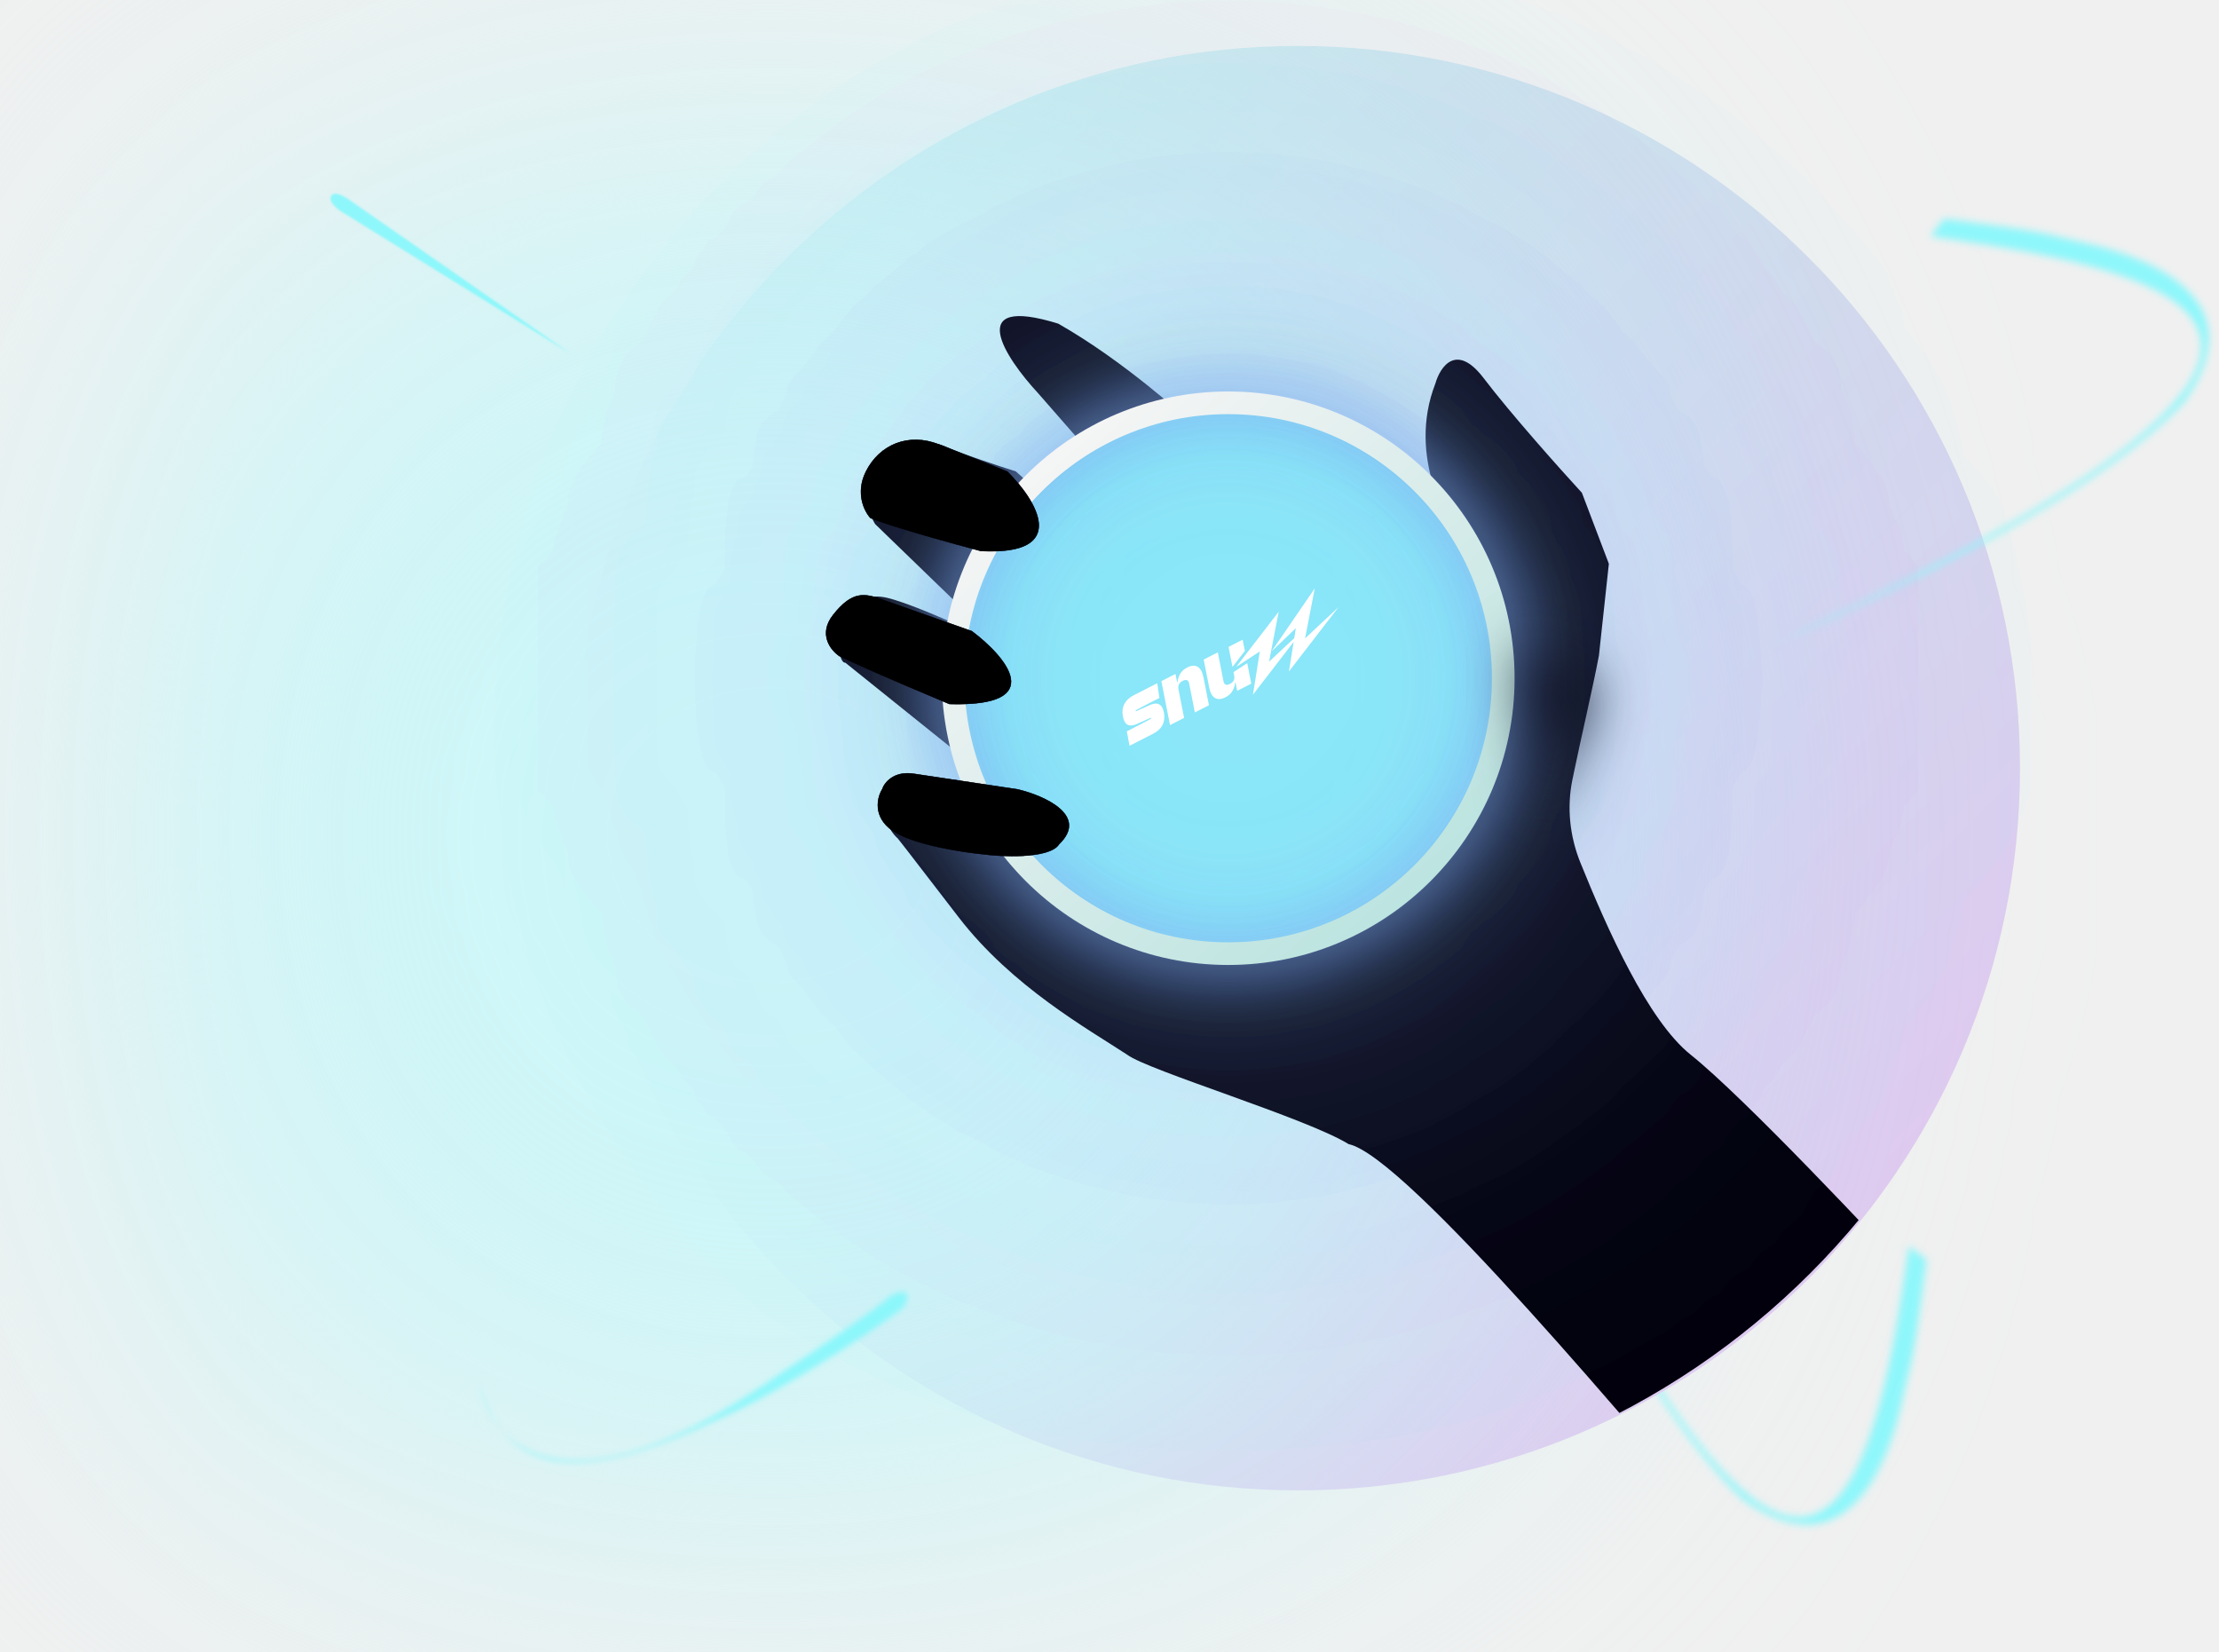
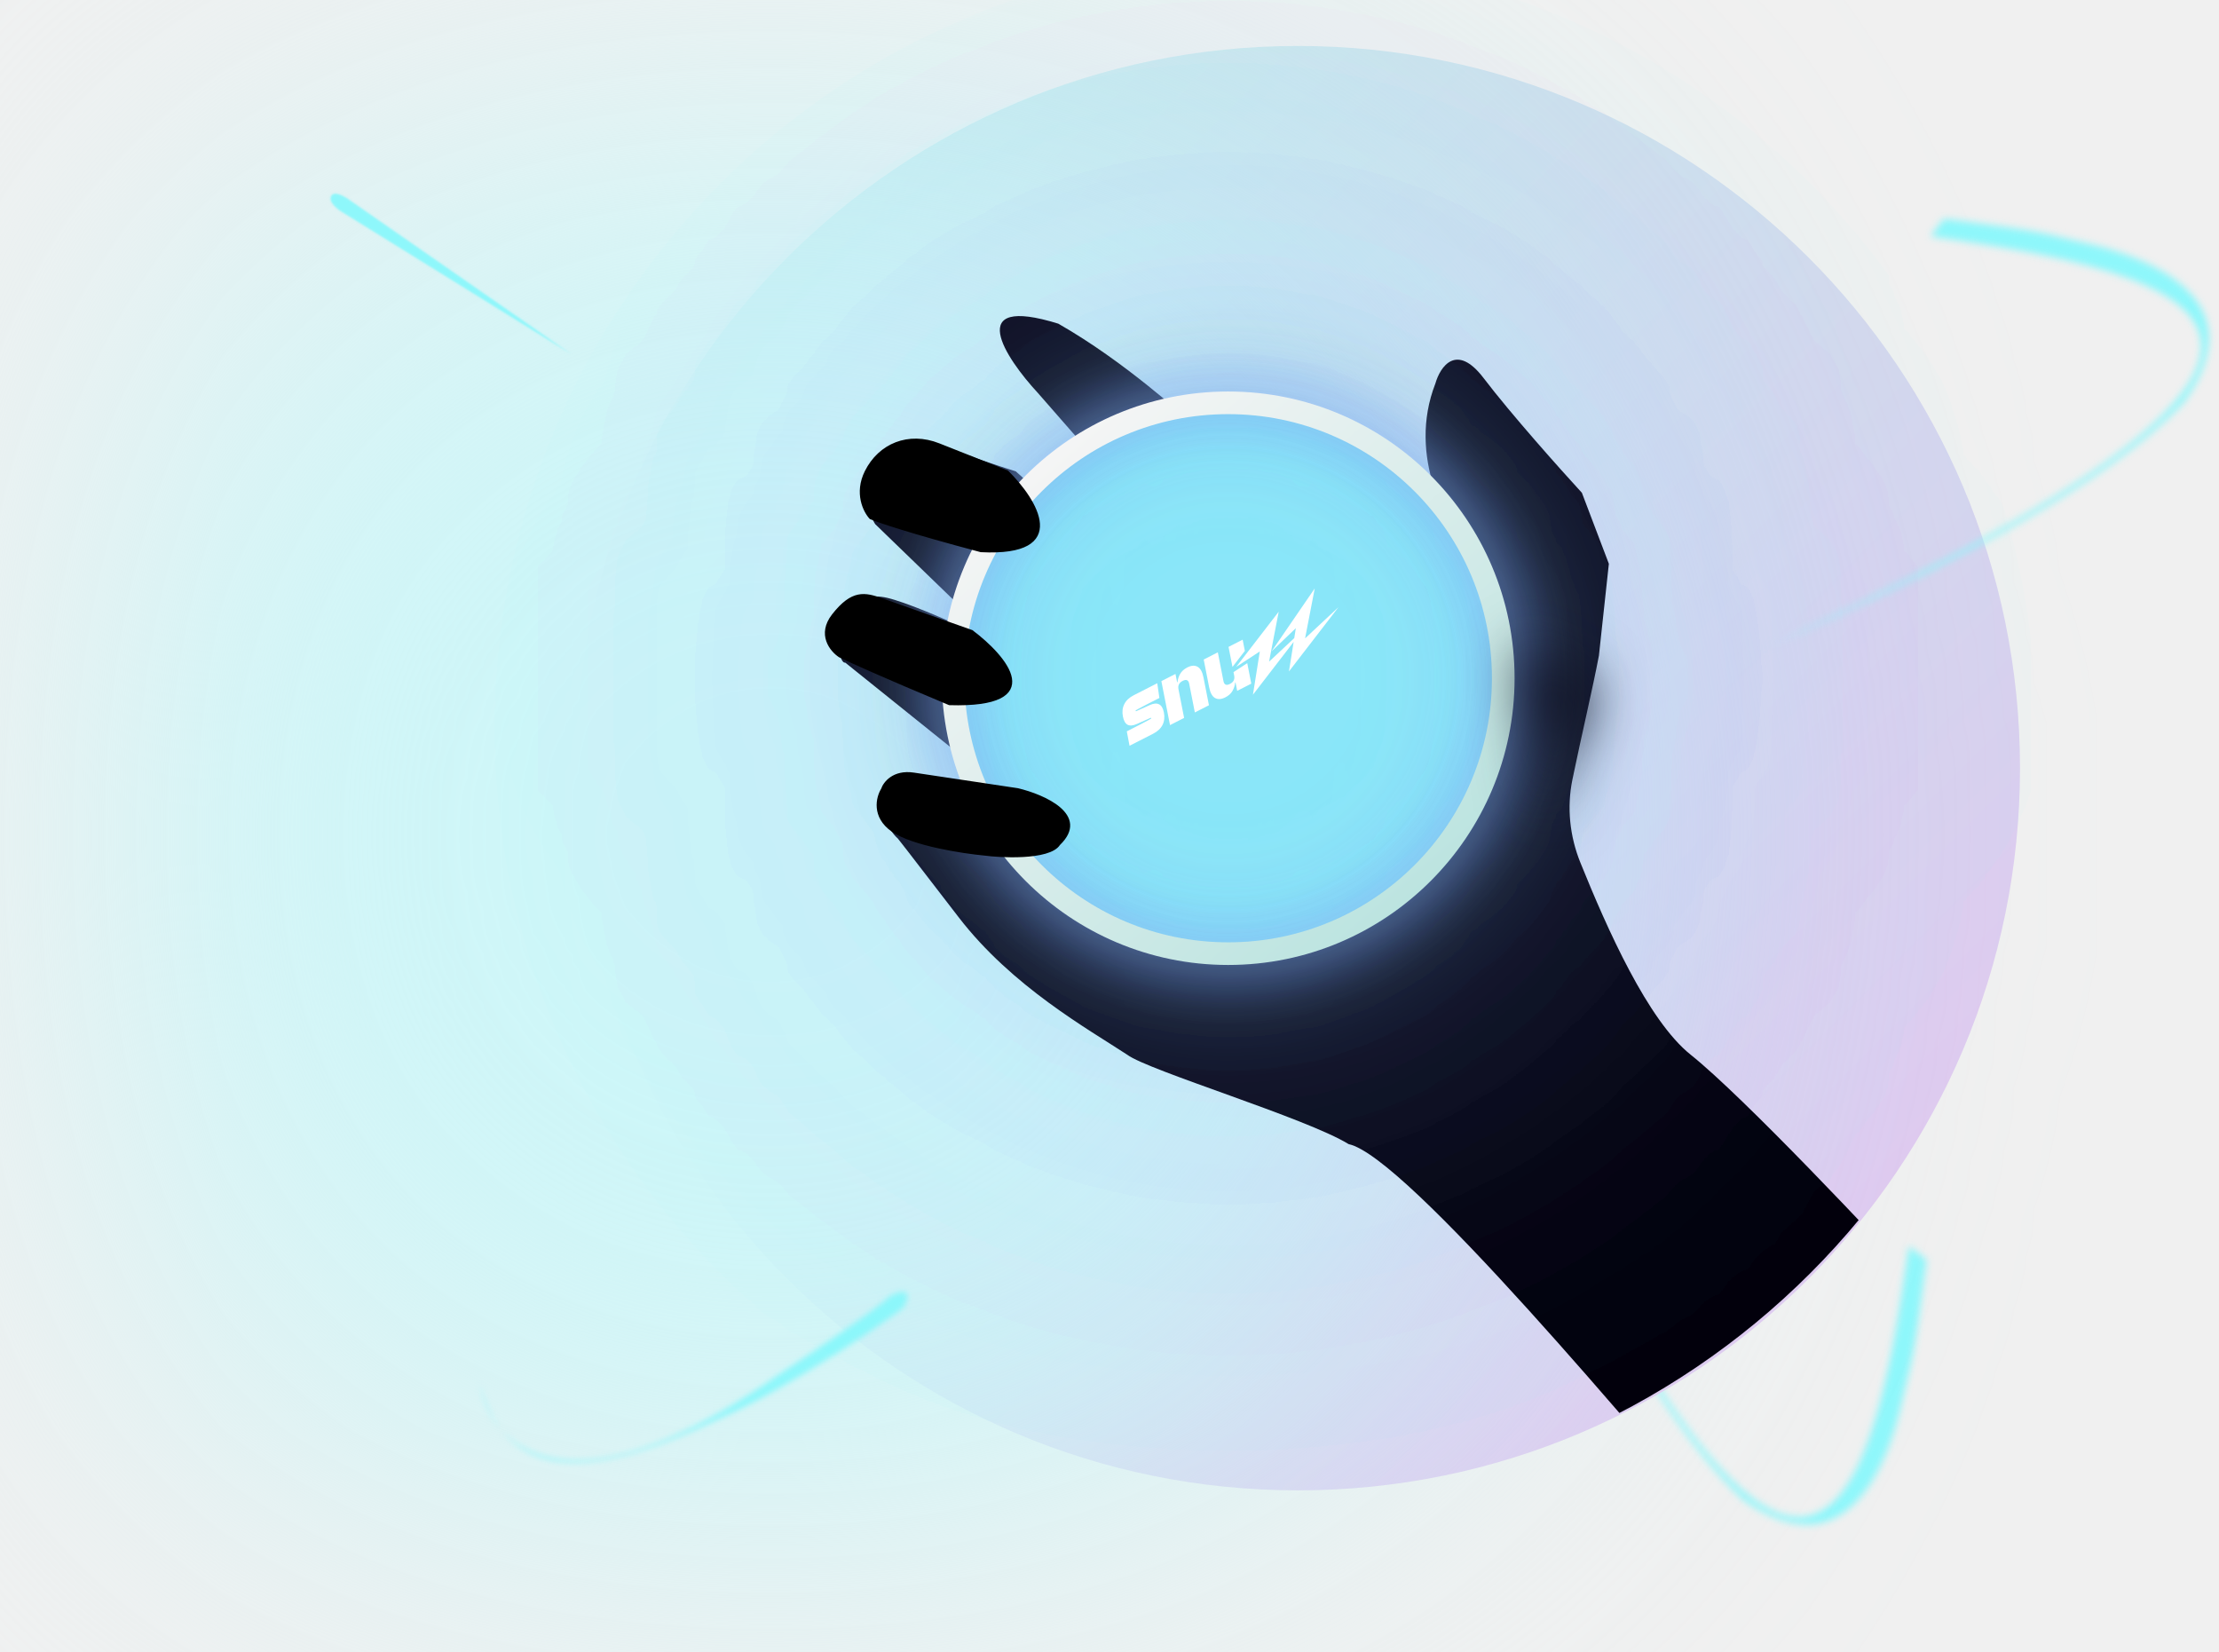
<svg xmlns="http://www.w3.org/2000/svg" viewBox="106.274 144.026 329.41 231.5" width="430px" height="320px">
  <defs>
    <filter id="filter0_f_7788_502" x="930.678" y="596.678" width="195.539" height="202.239" filterUnits="userSpaceOnUse" color-interpolation-filters="sRGB">
      <feFlood flood-opacity="0" result="BackgroundImageFix" />
      <feBlend mode="normal" in="SourceGraphic" in2="BackgroundImageFix" result="shape" />
      <feGaussianBlur stdDeviation="1.661" result="effect1_foregroundBlur_7788_502" />
    </filter>
    <linearGradient id="tealPurpleGradient" x1="0%" y1="0%" x2="100%" y2="100%">
      <stop offset="0" stop-color="#c2f0ea" />
      <stop offset="1" stop-color="#e3c2f0" />
    </linearGradient>
    <filter id="filter1_f_7788_502" x="0.413" y="-122.08" width="1230.13" height="1230.13" filterUnits="userSpaceOnUse" color-interpolation-filters="sRGB">
      <feFlood flood-opacity="0" result="BackgroundImageFix" />
      <feBlend mode="normal" in="SourceGraphic" in2="BackgroundImageFix" result="shape" />
      <feGaussianBlur stdDeviation="138.435" result="effect1_foregroundBlur_7788_502" />
    </filter>
    <filter id="filter2_f_7788_502" x="1047.81" y="219.162" width="202.239" height="195.539" filterUnits="userSpaceOnUse" color-interpolation-filters="sRGB">
      <feFlood flood-opacity="0" result="BackgroundImageFix" />
      <feBlend mode="normal" in="SourceGraphic" in2="BackgroundImageFix" result="shape" />
      <feGaussianBlur stdDeviation="1.661" result="effect1_foregroundBlur_7788_502" />
    </filter>
    <filter id="filter3_f_7788_502" x="421.172" y="210.358" width="108.089" height="72.856" filterUnits="userSpaceOnUse" color-interpolation-filters="sRGB">
      <feFlood flood-opacity="0" result="BackgroundImageFix" />
      <feBlend mode="normal" in="SourceGraphic" in2="BackgroundImageFix" result="shape" />
      <feGaussianBlur stdDeviation="0.595" result="effect1_foregroundBlur_7788_502" />
    </filter>
    <filter id="filter4_f_7788_502" x="485.239" y="690.977" width="192.9" height="79.935" filterUnits="userSpaceOnUse" color-interpolation-filters="sRGB">
      <feFlood flood-opacity="0" result="BackgroundImageFix" />
      <feBlend mode="normal" in="SourceGraphic" in2="BackgroundImageFix" result="shape" />
      <feGaussianBlur stdDeviation="1.301" result="effect1_foregroundBlur_7788_502" />
    </filter>
    <filter id="filter5_dddddd_7788_502" x="-329.767" y="-722.044" width="2292.23" height="2292.49" filterUnits="userSpaceOnUse" color-interpolation-filters="sRGB">
      <feFlood flood-opacity="0" result="BackgroundImageFix" />
      <feColorMatrix in="SourceAlpha" type="matrix" values="0 0 0 0 0 0 0 0 0 0 0 0 0 0 0 0 0 0 127 0" result="hardAlpha" />
      <feOffset />
      <feGaussianBlur stdDeviation="12.148" />
      <feColorMatrix type="matrix" values="0 0 0 0 0.49 0 0 0 0 0.667 0 0 0 0 0.949 0 0 0 1 0" />
      <feBlend mode="normal" in2="BackgroundImageFix" result="effect1_dropShadow_7788_502" />
      <feColorMatrix in="SourceAlpha" type="matrix" values="0 0 0 0 0 0 0 0 0 0 0 0 0 0 0 0 0 0 127 0" result="hardAlpha" />
      <feOffset />
      <feGaussianBlur stdDeviation="24.295" />
      <feColorMatrix type="matrix" values="0 0 0 0 0.49 0 0 0 0 0.667 0 0 0 0 0.949 0 0 0 1 0" />
      <feBlend mode="normal" in2="effect1_dropShadow_7788_502" result="effect2_dropShadow_7788_502" />
      <feColorMatrix in="SourceAlpha" type="matrix" values="0 0 0 0 0 0 0 0 0 0 0 0 0 0 0 0 0 0 127 0" result="hardAlpha" />
      <feOffset />
      <feGaussianBlur stdDeviation="85.034" />
      <feColorMatrix type="matrix" values="0 0 0 0 0.49 0 0 0 0 0.667 0 0 0 0 0.949 0 0 0 1 0" />
      <feBlend mode="normal" in2="effect2_dropShadow_7788_502" result="effect3_dropShadow_7788_502" />
      <feColorMatrix in="SourceAlpha" type="matrix" values="0 0 0 0 0 0 0 0 0 0 0 0 0 0 0 0 0 0 127 0" result="hardAlpha" />
      <feOffset />
      <feGaussianBlur stdDeviation="170.067" />
      <feColorMatrix type="matrix" values="0 0 0 0 0.49 0 0 0 0 0.667 0 0 0 0 0.949 0 0 0 1 0" />
      <feBlend mode="normal" in2="effect3_dropShadow_7788_502" result="effect4_dropShadow_7788_502" />
      <feColorMatrix in="SourceAlpha" type="matrix" values="0 0 0 0 0 0 0 0 0 0 0 0 0 0 0 0 0 0 127 0" result="hardAlpha" />
      <feOffset />
      <feGaussianBlur stdDeviation="291.544" />
      <feColorMatrix type="matrix" values="0 0 0 0 0.49 0 0 0 0 0.667 0 0 0 0 0.949 0 0 0 1 0" />
      <feBlend mode="normal" in2="effect4_dropShadow_7788_502" result="effect5_dropShadow_7788_502" />
      <feColorMatrix in="SourceAlpha" type="matrix" values="0 0 0 0 0 0 0 0 0 0 0 0 0 0 0 0 0 0 127 0" result="hardAlpha" />
      <feOffset />
      <feGaussianBlur stdDeviation="510.202" />
      <feColorMatrix type="matrix" values="0 0 0 0 0.49 0 0 0 0 0.667 0 0 0 0 0.949 0 0 0 1 0" />
      <feBlend mode="normal" in2="effect5_dropShadow_7788_502" result="effect6_dropShadow_7788_502" />
      <feBlend mode="normal" in="SourceGraphic" in2="effect6_dropShadow_7788_502" result="shape" />
    </filter>
    <linearGradient id="paint0_linear_7788_502" x1="722.064" y1="338.564" x2="887.464" y2="528.486" gradientUnits="userSpaceOnUse">
      <stop stop-color="#F5F5F5" />
      <stop offset="1" stop-color="#BCE4E0" />
    </linearGradient>
    <filter id="filter6_f_7788_502" x="920.728" y="383.779" width="80.707" height="130.544" filterUnits="userSpaceOnUse" color-interpolation-filters="sRGB">
      <feFlood flood-opacity="0" result="BackgroundImageFix" />
      <feBlend mode="normal" in="SourceGraphic" in2="BackgroundImageFix" result="shape" />
      <feGaussianBlur stdDeviation="12.321" result="effect1_foregroundBlur_7788_502" />
    </filter>
    <linearGradient id="paint1_linear_7788_502" x1="904.897" y1="478.805" x2="945.271" y2="414.169" gradientUnits="userSpaceOnUse">
      <stop stop-color="#242E4A" stop-opacity="0" />
      <stop offset="1" stop-color="#0C0D1E" />
    </linearGradient>
    <linearGradient id="paint2_linear_7788_502" x1="639.844" y1="390.078" x2="883.143" y2="410.912" gradientUnits="userSpaceOnUse">
      <stop stop-color="#0A0C1B" />
      <stop offset="1" stop-color="#3C3ED8" />
    </linearGradient>
    <linearGradient id="paint3_linear_7788_502" x1="639.844" y1="390.078" x2="883.143" y2="410.912" gradientUnits="userSpaceOnUse">
      <stop stop-color="#0A0C1B" />
      <stop offset="1" stop-color="#3C3ED8" />
    </linearGradient>
    <linearGradient id="paint4_linear_7788_502" x1="639.844" y1="390.078" x2="883.143" y2="410.912" gradientUnits="userSpaceOnUse">
      <stop stop-color="#0A0C1B" />
      <stop offset="1" stop-color="#3C3ED8" />
    </linearGradient>
  </defs>
  <mask id="mask0_7788_502" style="mask-type:alpha" maskUnits="userSpaceOnUse" x="494" y="108" width="677" height="677">
    <rect x="494.487" y="108" width="676.393" height="676.393" rx="338.197" fill="#C4C4C4" />
  </mask>
  <g id="object-8">
    <g filter="url(#filter0_f_7788_502)" transform="matrix(0.338218, 0, 0, 0.338218, 12.49213, 94.40474)" style="" id="object-0">
      <path d="M934 600C1070.65 895.074 1098.41 792.701 1115.07 673.44L1122.89 679.323C1116.47 728.108 1116.94 720.3 1112.1 741.827C1107.25 763.353 1090.13 819.004 1042.39 784.672C1007.02 751.586 969.855 681.746 934 600Z" fill="#8EF7FB" />
    </g>
-     <circle cx="298.943" cy="251.226" r="107.2" fill="url(#tealPurpleGradient)" style="stroke-width: 1px;" id="object-1" />
+     <circle cx="298.943" cy="251.226" r="107.2" fill="url(#tealPurpleGradient)" style="strokeWidth: 1px;" id="object-1" />
    <g filter="url(#filter1_f_7788_502)" transform="matrix(0.338218, 0, 0, 0.338218, 12.49213, 94.40474)" style="" id="object-2">
      <rect x="277.282" y="154.79" width="676.393" height="676.393" rx="338.197" fill="#CEF6F8" />
    </g>
    <g filter="url(#filter2_f_7788_502)" transform="matrix(0.338218, 0, 0, 0.338218, 12.49213, 94.40474)" style="" id="object-3">
      <path d="M1051.13 411.379C1346.21 274.732 1243.84 246.965 1124.57 230.306L1130.46 222.485C1179.24 228.908 1171.43 228.438 1192.96 233.283C1214.49 238.128 1270.14 255.252 1235.81 302.985C1202.72 338.355 1132.88 375.525 1051.13 411.379Z" fill="#8EF7FB" />
    </g>
    <g filter="url(#filter3_f_7788_502)" transform="matrix(0.338218, 0, 0, 0.338218, 12.49213, 94.40474)" style="" id="object-4">
      <path d="M528.07 282.023L426.944 219.312C425.698 218.54 420.922 215.021 422.791 212.321C424.286 210.162 429.09 213.037 431.304 214.744L528.07 282.023Z" fill="#8EF7FB" />
    </g>
    <g filter="url(#filter4_f_7788_502)" transform="matrix(0.338218, 0, 0, 0.338218, 12.49213, 94.40474)" style="" id="object-5">
      <path d="M497.337 754.007C491.991 747.938 489.008 740.655 487.842 733.992C490.116 742.411 493.359 748.977 497.337 754.007C513.036 771.829 549.117 779.173 619.424 729.562C654.255 706.581 666.285 697.191 667.946 695.368C671.914 693.246 678.661 691.271 673.899 700.352C657.24 713.111 619.859 736.832 598.105 746.807C572.556 758.523 521.453 784.502 497.337 754.007Z" fill="#8EF7FB" />
    </g>
    <g mask="url(#mask0_7788_502)" transform="matrix(0.338218, 0, 0, 0.338218, 12.49213, 94.40474)" style="" id="object-6">
      <path d="M1044.07 812.252C995.852 755.655 894.315 633.931 869.23 628.671C850.735 617.263 781.37 596.409 772.049 589.441C755.045 578.274 721.465 559.581 697.986 529.014C674.508 498.448 670.345 493.206 671.199 494.405C669.33 492.744 665.814 488.356 666.7 484.092C667.586 479.828 668.915 474.702 669.469 472.671C669.1 470.895 670.092 467.341 677.013 467.341C682.069 467.341 696.461 468.594 709.388 470.354L710.515 467.341L648.288 417.366C647.273 417.551 645.298 415.691 645.519 406.776C645.796 395.632 653.549 385.803 666.7 388.918C674.905 390.861 690.745 397.646 702.169 402.87L706.085 399.785L661.439 356.593C659.04 352.948 655.681 343.207 661.439 333.406C668.638 321.154 683.174 318.385 692.38 322.538C699.744 325.861 715.937 331.168 723.112 333.406C726.521 336.257 730.204 340.018 732.942 344.054L762.912 333.406L732.872 299.057C718.452 283.506 700.049 255.644 741.801 268.601C771.924 285.823 796.044 308.886 800.151 311.378L854.002 342.819L887.365 383.519L903.839 406.776L919.413 399.785L931.526 388.918C928.896 384.903 923.497 375.421 922.943 369.606C912.514 358.047 894.785 326.913 907.3 294.851C909.376 287.514 916.52 276.772 928.48 292.498C940.441 308.224 962.212 332.598 971.603 342.819L983.439 373.967L979.078 414.252C976.355 428.689 971.344 449.677 967.441 468.68C964.933 480.893 966.264 493.545 970.934 505.105C982.687 534.196 1000.55 574.421 1019.36 589.441C1042.45 607.881 1099.77 668.649 1125.54 696.728L1251.24 812.252H1044.07Z" fill="#02000C" />
      <circle cx="816.348" cy="424.071" r="117.322" fill="#8EF7FB" />
      <g filter="url(#filter5_dddddd_7788_502)">
        <path d="M816.348 298.36C885.776 298.36 942.058 354.7 942.058 424.2C942.058 493.699 885.776 550.041 816.348 550.041C746.919 550.041 690.637 493.699 690.637 424.2C690.637 354.7 746.919 298.36 816.348 298.36ZM816.348 308.298C752.408 308.299 700.575 360.189 700.575 424.2C700.575 488.211 752.408 540.102 816.348 540.102C880.287 540.102 932.121 488.211 932.121 424.2C932.121 360.189 880.287 308.298 816.348 308.298Z" fill="url(#paint0_linear_7788_502)" />
      </g>
      <g filter="url(#filter6_f_7788_502)">
        <path d="M976.794 427.818L964.244 470.284C961.286 476.27 961.974 485.71 962.687 489.682L950.623 482.408L945.37 408.421L976.794 427.818Z" fill="url(#paint1_linear_7788_502)" />
      </g>
      <path d="M719.431 333.491L689.391 321.586C676.101 316.319 663.296 321.586 657.343 333.491C652.581 343.016 656.697 351.073 659.351 353.91C662.373 355.249 676.295 360.015 707.803 368.377C747.451 370.426 732.075 345.974 719.431 333.491Z" fill="url(#paint2_linear_7788_502)" />
      <path d="M703.857 403.539L664.473 389.627C656.859 386.937 651.391 385.681 642.946 396.41C636.19 404.993 642.023 412.076 645.784 414.545C649.637 416.437 664.667 423.28 693.959 435.518C737.76 436.847 718.808 414.753 703.857 403.539Z" fill="url(#paint3_linear_7788_502)" />
      <path d="M724 472.965L678.316 466.112C669.456 464.783 665.396 470.127 664.473 472.965C662.304 476.448 660.167 484.953 668.972 491.099C677.776 497.246 699.681 500.628 709.533 501.551C715.209 502.382 737.843 503.835 742.135 497.052C755.314 484.372 735.536 475.71 724 472.965Z" fill="url(#paint4_linear_7788_502)" />
-       <path d="M719.431 333.491L689.391 321.586C676.101 316.319 663.296 321.586 657.343 333.491C652.581 343.016 656.697 351.073 659.351 353.91C662.373 355.249 676.295 360.015 707.803 368.377C747.451 370.426 732.075 345.974 719.431 333.491Z" stroke="black" stroke-width="0.138" />
-       <path d="M703.857 403.539L664.473 389.627C656.859 386.937 651.391 385.681 642.946 396.41C636.19 404.993 642.023 412.076 645.784 414.545C649.637 416.437 664.667 423.28 693.959 435.518C737.76 436.847 718.808 414.753 703.857 403.539Z" stroke="black" stroke-width="0.138" />
-       <path d="M724 472.965L678.316 466.112C669.456 464.783 665.396 470.127 664.473 472.965C662.304 476.448 660.167 484.953 668.972 491.099C677.776 497.246 699.681 500.628 709.533 501.551C715.209 502.382 737.843 503.835 742.135 497.052C755.314 484.372 735.536 475.71 724 472.965Z" stroke="black" stroke-width="0.138" />
+       <path d="M719.431 333.491L689.391 321.586C676.101 316.319 663.296 321.586 657.343 333.491C652.581 343.016 656.697 351.073 659.351 353.91C662.373 355.249 676.295 360.015 707.803 368.377C747.451 370.426 732.075 345.974 719.431 333.491Z" stroke="black" strokeWidth="0.138" />
+       <path d="M703.857 403.539L664.473 389.627C656.859 386.937 651.391 385.681 642.946 396.41C636.19 404.993 642.023 412.076 645.784 414.545C649.637 416.437 664.667 423.28 693.959 435.518C737.76 436.847 718.808 414.753 703.857 403.539Z" stroke="black" strokeWidth="0.138" />
+       <path d="M724 472.965L678.316 466.112C669.456 464.783 665.396 470.127 664.473 472.965C662.304 476.448 660.167 484.953 668.972 491.099C677.776 497.246 699.681 500.628 709.533 501.551C715.209 502.382 737.843 503.835 742.135 497.052C755.314 484.372 735.536 475.71 724 472.965Z" stroke="black" strokeWidth="0.138" />
    </g>
-     <path fillRule="evenodd" clipRule="evenodd" d="M 301.447 224.546 L 295.033 233.897 L 298.641 230.445 L 298.407 231.921 L 294.665 235.419 L 296.099 228.002 L 291.182 234.381 L 289.783 236.197 L 291.339 235.179 L 293.293 233.901 L 292.271 240.326 L 298.318 232.48 L 297.619 236.87 L 304.977 227.323 L 300.013 231.963 L 301.447 224.546 Z M 289.387 236.972 L 289.489 237.49 C 289.597 238.043 289.388 238.453 288.862 238.722 C 288.327 238.995 288.006 238.855 287.897 238.302 L 287.059 234.034 L 284.964 235.102 L 285.775 239.233 C 285.936 240.053 286.229 240.581 286.652 240.816 C 287.076 241.051 287.583 241.018 288.174 240.716 C 288.66 240.468 289.015 240.149 289.237 239.76 C 289.459 239.37 289.589 238.963 289.629 238.538 L 289.689 238.507 L 289.933 239.75 L 292.027 238.682 L 291.429 235.636 L 289.387 236.972 Z M 289.235 236.201 L 291.072 233.818 L 290.745 232.153 L 288.65 233.222 L 289.235 236.201 Z M 278.679 238.309 L 280.773 237.24 L 281.018 238.483 L 281.077 238.452 C 281.117 238.027 281.248 237.62 281.469 237.23 C 281.691 236.841 282.046 236.522 282.532 236.274 C 283.123 235.972 283.63 235.94 284.053 236.175 C 284.477 236.41 284.769 236.937 284.931 237.757 L 285.742 241.888 L 283.648 242.957 L 282.809 238.688 C 282.701 238.136 282.379 237.996 281.845 238.268 C 281.318 238.537 281.109 238.948 281.217 239.5 L 282.056 243.769 L 279.961 244.837 L 278.679 238.309 Z M 273.954 247.902 L 273.546 245.762 C 273.55 245.759 273.568 245.751 273.597 245.736 L 273.597 245.736 C 274.045 245.509 277.2 243.915 277.185 243.837 C 277.168 243.753 277.12 243.731 277.04 243.772 L 275.031 244.673 C 274.474 244.92 274.021 244.958 273.671 244.786 C 273.328 244.602 273.094 244.196 272.971 243.569 C 272.834 242.874 272.902 242.259 273.175 241.724 C 273.446 241.181 273.916 240.738 274.586 240.397 L 278.069 238.62 L 278.386 240.806 C 278.381 240.809 278.364 240.818 278.335 240.832 L 278.335 240.832 L 278.335 240.833 C 277.893 241.055 274.823 242.606 274.838 242.685 C 274.843 242.71 274.857 242.735 274.88 242.761 C 274.908 242.774 274.943 242.77 274.983 242.75 L 276.992 241.849 C 277.549 241.602 277.999 241.57 278.342 241.754 C 278.692 241.925 278.929 242.325 279.052 242.953 C 279.189 243.647 279.121 244.266 278.851 244.81 C 278.578 245.345 278.107 245.783 277.437 246.125 L 273.954 247.902 Z" fill="white" id="object-9" style="stroke-width: 0.338px;" />
+     <path fillRule="evenodd" clipRule="evenodd" d="M 301.447 224.546 L 295.033 233.897 L 298.641 230.445 L 298.407 231.921 L 294.665 235.419 L 296.099 228.002 L 291.182 234.381 L 289.783 236.197 L 291.339 235.179 L 293.293 233.901 L 292.271 240.326 L 298.318 232.48 L 297.619 236.87 L 304.977 227.323 L 300.013 231.963 L 301.447 224.546 Z M 289.387 236.972 L 289.489 237.49 C 289.597 238.043 289.388 238.453 288.862 238.722 C 288.327 238.995 288.006 238.855 287.897 238.302 L 287.059 234.034 L 284.964 235.102 L 285.775 239.233 C 285.936 240.053 286.229 240.581 286.652 240.816 C 287.076 241.051 287.583 241.018 288.174 240.716 C 288.66 240.468 289.015 240.149 289.237 239.76 C 289.459 239.37 289.589 238.963 289.629 238.538 L 289.689 238.507 L 289.933 239.75 L 292.027 238.682 L 291.429 235.636 L 289.387 236.972 Z M 289.235 236.201 L 291.072 233.818 L 290.745 232.153 L 288.65 233.222 L 289.235 236.201 Z M 278.679 238.309 L 280.773 237.24 L 281.018 238.483 L 281.077 238.452 C 281.117 238.027 281.248 237.62 281.469 237.23 C 281.691 236.841 282.046 236.522 282.532 236.274 C 283.123 235.972 283.63 235.94 284.053 236.175 C 284.477 236.41 284.769 236.937 284.931 237.757 L 285.742 241.888 L 283.648 242.957 L 282.809 238.688 C 282.701 238.136 282.379 237.996 281.845 238.268 C 281.318 238.537 281.109 238.948 281.217 239.5 L 282.056 243.769 L 279.961 244.837 L 278.679 238.309 Z M 273.954 247.902 L 273.546 245.762 C 273.55 245.759 273.568 245.751 273.597 245.736 L 273.597 245.736 C 274.045 245.509 277.2 243.915 277.185 243.837 C 277.168 243.753 277.12 243.731 277.04 243.772 L 275.031 244.673 C 274.474 244.92 274.021 244.958 273.671 244.786 C 273.328 244.602 273.094 244.196 272.971 243.569 C 272.834 242.874 272.902 242.259 273.175 241.724 C 273.446 241.181 273.916 240.738 274.586 240.397 L 278.069 238.62 L 278.386 240.806 C 278.381 240.809 278.364 240.818 278.335 240.832 L 278.335 240.832 L 278.335 240.833 C 277.893 241.055 274.823 242.606 274.838 242.685 C 274.843 242.71 274.857 242.735 274.88 242.761 C 274.908 242.774 274.943 242.77 274.983 242.75 L 276.992 241.849 C 277.549 241.602 277.999 241.57 278.342 241.754 C 278.692 241.925 278.929 242.325 279.052 242.953 C 279.189 243.647 279.121 244.266 278.851 244.81 C 278.578 245.345 278.107 245.783 277.437 246.125 L 273.954 247.902 Z" fill="white" id="object-9" style="strokeWidth: 0.338px;" />
  </g>
</svg>
